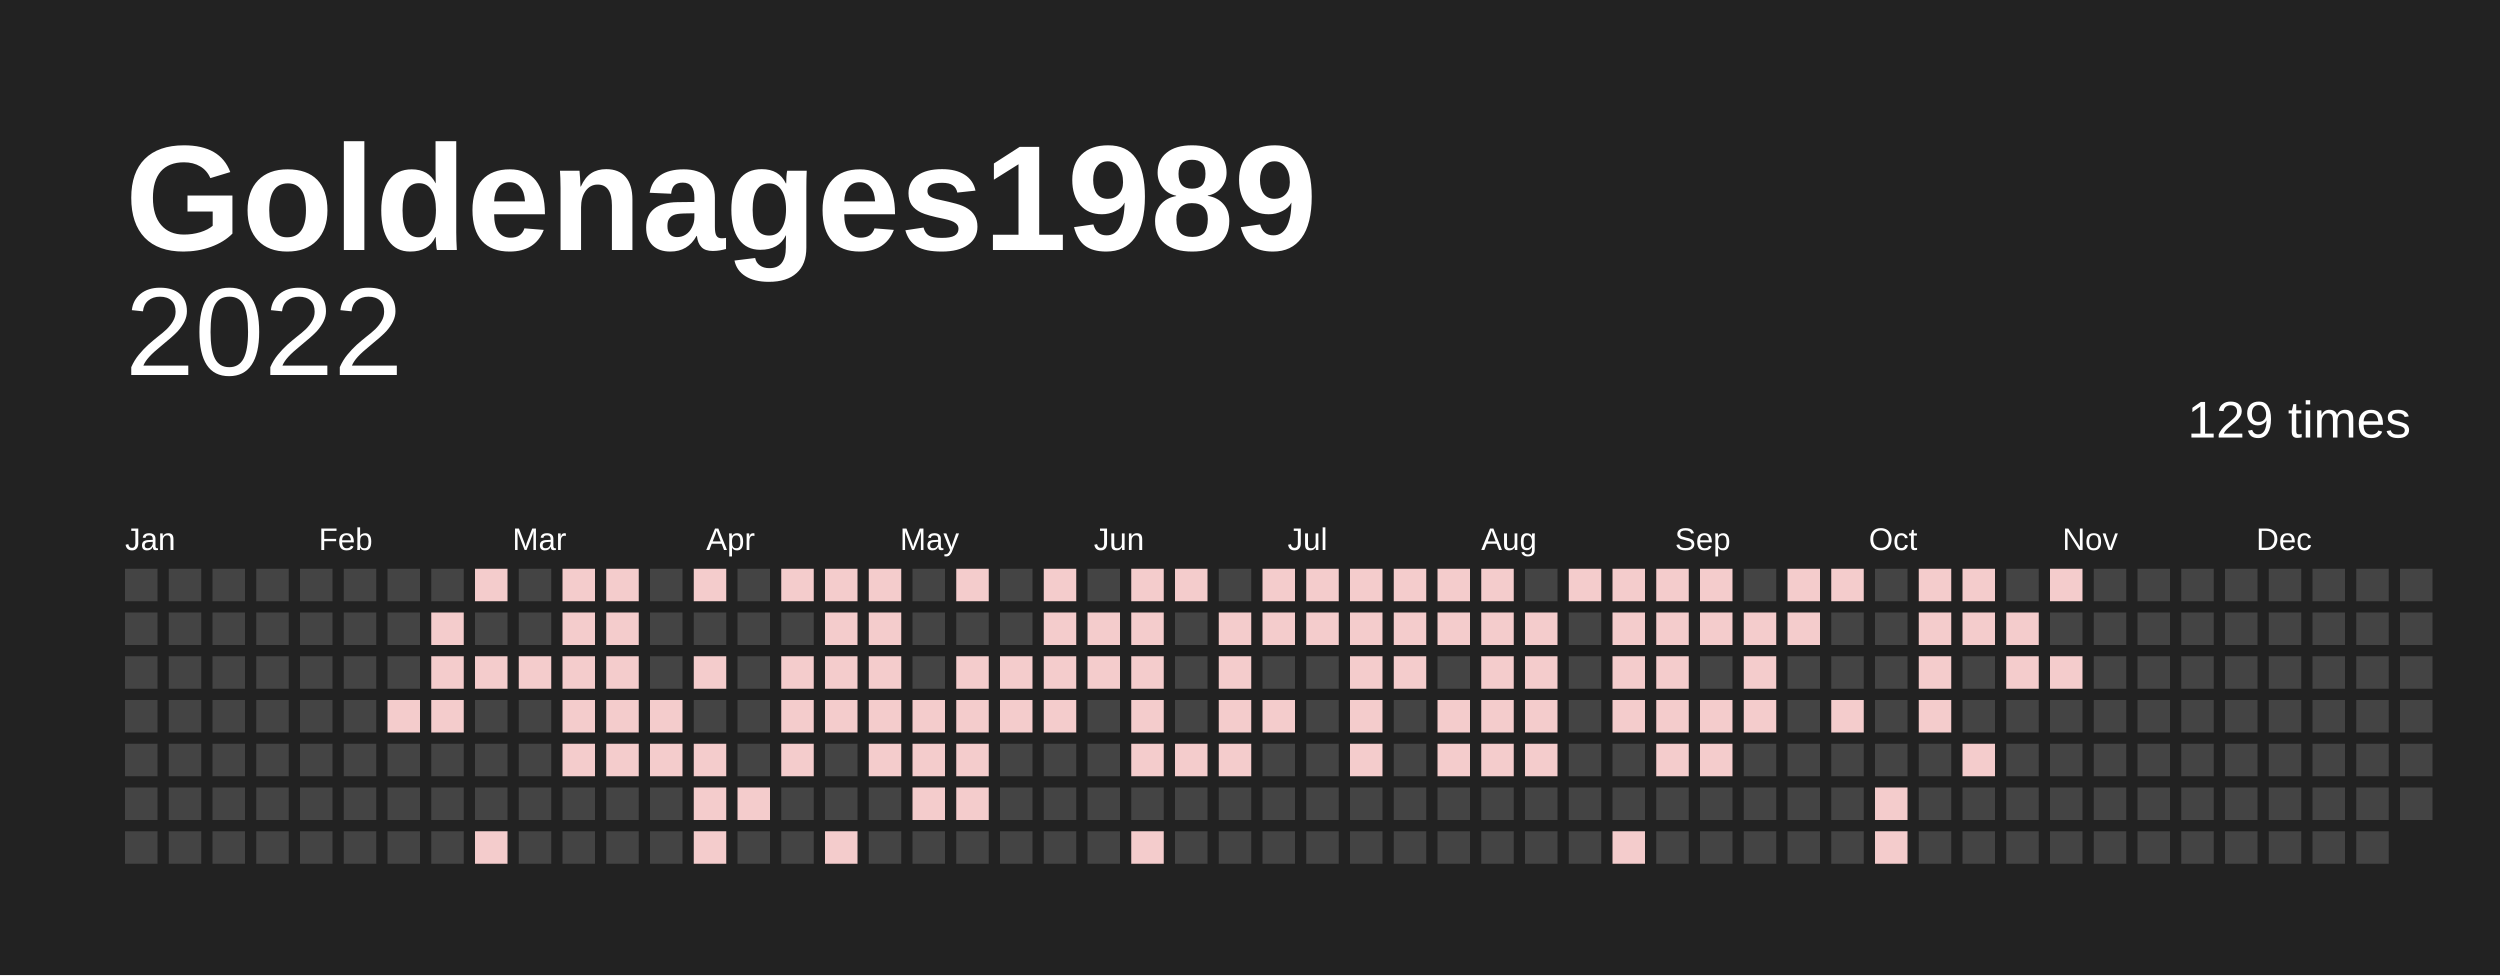
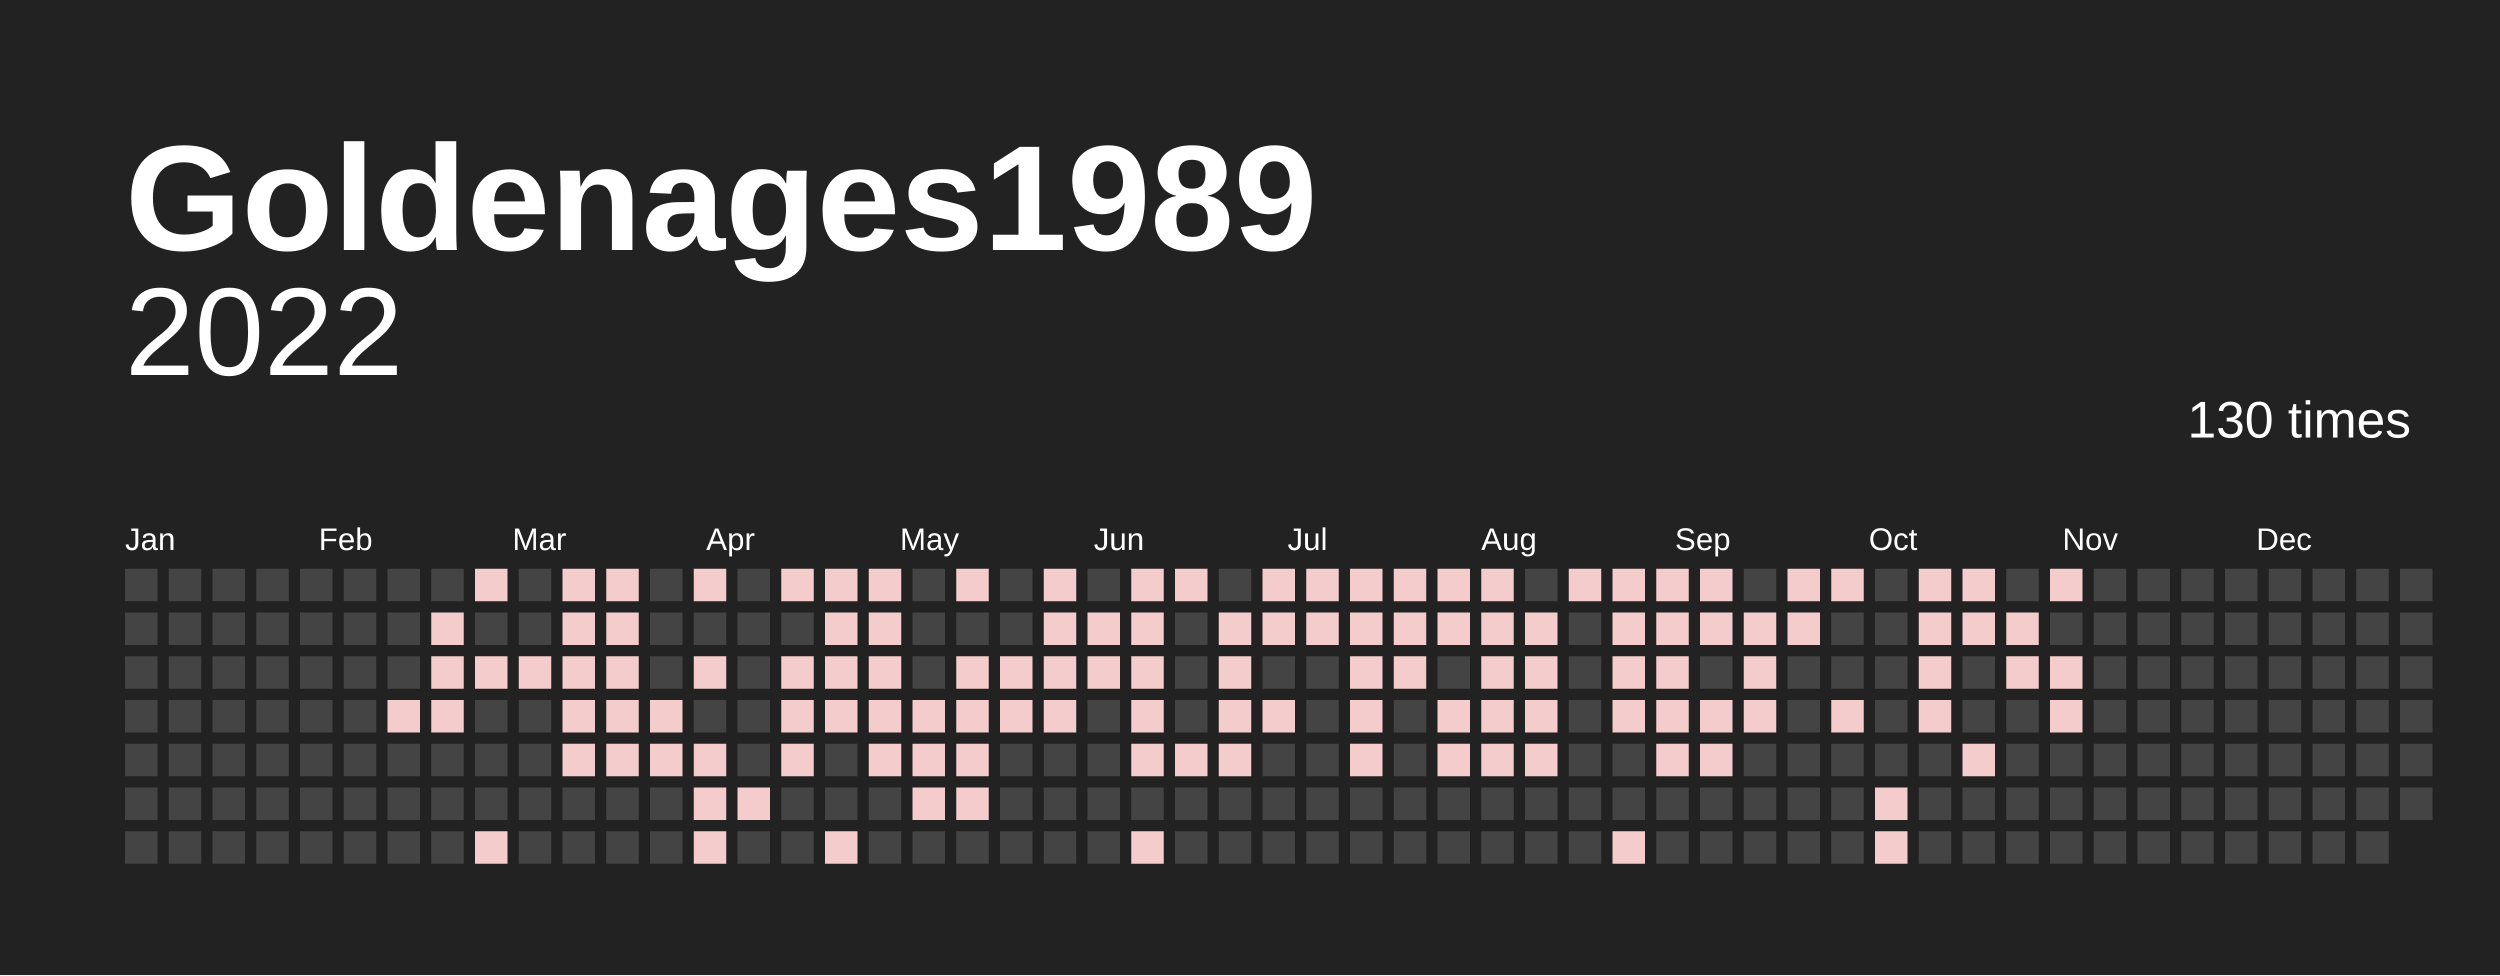
<svg xmlns="http://www.w3.org/2000/svg" baseProfile="full" height="78mm" version="1.1" viewBox="0,0,200,78" width="200mm">
  <defs />
  <rect fill="#222222" height="78" width="200" x="0" y="0" />
  <text fill="#FFFFFF" style="font-size:12px; font-family:Arial; font-weight:bold;" x="10" y="20">Goldenages1989</text>
  <text alignment-baseline="hanging" fill="#FFFFFF" style="font-size:10.0px; font-family:Arial;" x="10" y="30">2022</text>
-   <text alignment-baseline="hanging" fill="#FFFFFF" style="font-size:4.125px; font-family:Arial;" x="175" y="35">129 times</text>
+   <text alignment-baseline="hanging" fill="#FFFFFF" style="font-size:4.125px; font-family:Arial;" x="175" y="35">130 times</text>
  <text fill="#FFFFFF" style="font-size:2.5px; font-family:Arial" x="10.0" y="44">Jan</text>
  <text fill="#FFFFFF" style="font-size:2.5px; font-family:Arial" x="25.5" y="44">Feb</text>
  <text fill="#FFFFFF" style="font-size:2.5px; font-family:Arial" x="41.0" y="44">Mar</text>
  <text fill="#FFFFFF" style="font-size:2.5px; font-family:Arial" x="56.5" y="44">Apr</text>
  <text fill="#FFFFFF" style="font-size:2.5px; font-family:Arial" x="72.0" y="44">May</text>
  <text fill="#FFFFFF" style="font-size:2.5px; font-family:Arial" x="87.5" y="44">Jun</text>
  <text fill="#FFFFFF" style="font-size:2.5px; font-family:Arial" x="103.0" y="44">Jul</text>
  <text fill="#FFFFFF" style="font-size:2.5px; font-family:Arial" x="118.5" y="44">Aug</text>
  <text fill="#FFFFFF" style="font-size:2.5px; font-family:Arial" x="134.0" y="44">Sep</text>
  <text fill="#FFFFFF" style="font-size:2.5px; font-family:Arial" x="149.5" y="44">Oct</text>
  <text fill="#FFFFFF" style="font-size:2.5px; font-family:Arial" x="165.0" y="44">Nov</text>
  <text fill="#FFFFFF" style="font-size:2.5px; font-family:Arial" x="180.5" y="44">Dec</text>
  <rect fill="#444444" height="2.6" width="2.6" x="10.0" y="45.5" />
  <rect fill="#444444" height="2.6" width="2.6" x="10.0" y="49.0" />
  <rect fill="#444444" height="2.6" width="2.6" x="10.0" y="52.5" />
  <rect fill="#444444" height="2.6" width="2.6" x="10.0" y="56.0" />
  <rect fill="#444444" height="2.6" width="2.6" x="10.0" y="59.5" />
  <rect fill="#444444" height="2.6" width="2.6" x="10.0" y="63.0" />
  <rect fill="#444444" height="2.6" width="2.6" x="10.0" y="66.5" />
  <rect fill="#444444" height="2.6" width="2.6" x="13.5" y="45.5" />
  <rect fill="#444444" height="2.6" width="2.6" x="13.5" y="49.0" />
  <rect fill="#444444" height="2.6" width="2.6" x="13.5" y="52.5" />
  <rect fill="#444444" height="2.6" width="2.6" x="13.5" y="56.0" />
  <rect fill="#444444" height="2.6" width="2.6" x="13.5" y="59.5" />
  <rect fill="#444444" height="2.6" width="2.6" x="13.5" y="63.0" />
  <rect fill="#444444" height="2.6" width="2.6" x="13.5" y="66.5" />
  <rect fill="#444444" height="2.6" width="2.6" x="17.0" y="45.5" />
  <rect fill="#444444" height="2.6" width="2.6" x="17.0" y="49.0" />
  <rect fill="#444444" height="2.6" width="2.6" x="17.0" y="52.5" />
  <rect fill="#444444" height="2.6" width="2.6" x="17.0" y="56.0" />
  <rect fill="#444444" height="2.6" width="2.6" x="17.0" y="59.5" />
  <rect fill="#444444" height="2.6" width="2.6" x="17.0" y="63.0" />
  <rect fill="#444444" height="2.6" width="2.6" x="17.0" y="66.5" />
  <rect fill="#444444" height="2.6" width="2.6" x="20.5" y="45.5" />
  <rect fill="#444444" height="2.6" width="2.6" x="20.5" y="49.0" />
  <rect fill="#444444" height="2.6" width="2.6" x="20.5" y="52.5" />
  <rect fill="#444444" height="2.6" width="2.6" x="20.5" y="56.0" />
  <rect fill="#444444" height="2.6" width="2.6" x="20.5" y="59.5" />
  <rect fill="#444444" height="2.6" width="2.6" x="20.5" y="63.0" />
  <rect fill="#444444" height="2.6" width="2.6" x="20.5" y="66.5" />
  <rect fill="#444444" height="2.6" width="2.6" x="24.0" y="45.5" />
  <rect fill="#444444" height="2.6" width="2.6" x="24.0" y="49.0" />
  <rect fill="#444444" height="2.6" width="2.6" x="24.0" y="52.5" />
  <rect fill="#444444" height="2.6" width="2.6" x="24.0" y="56.0" />
  <rect fill="#444444" height="2.6" width="2.6" x="24.0" y="59.5" />
  <rect fill="#444444" height="2.6" width="2.6" x="24.0" y="63.0" />
  <rect fill="#444444" height="2.6" width="2.6" x="24.0" y="66.5" />
  <rect fill="#444444" height="2.6" width="2.6" x="27.5" y="45.5" />
  <rect fill="#444444" height="2.6" width="2.6" x="27.5" y="49.0" />
  <rect fill="#444444" height="2.6" width="2.6" x="27.5" y="52.5" />
  <rect fill="#444444" height="2.6" width="2.6" x="27.5" y="56.0" />
  <rect fill="#444444" height="2.6" width="2.6" x="27.5" y="59.5" />
  <rect fill="#444444" height="2.6" width="2.6" x="27.5" y="63.0" />
  <rect fill="#444444" height="2.6" width="2.6" x="27.5" y="66.5" />
  <rect fill="#444444" height="2.6" width="2.6" x="31.0" y="45.5" />
  <rect fill="#444444" height="2.6" width="2.6" x="31.0" y="49.0" />
  <rect fill="#444444" height="2.6" width="2.6" x="31.0" y="52.5" />
  <rect fill="#f4cccc" height="2.6" width="2.6" x="31.0" y="56.0" />
  <rect fill="#444444" height="2.6" width="2.6" x="31.0" y="59.5" />
  <rect fill="#444444" height="2.6" width="2.6" x="31.0" y="63.0" />
  <rect fill="#444444" height="2.6" width="2.6" x="31.0" y="66.5" />
  <rect fill="#444444" height="2.6" width="2.6" x="34.5" y="45.5" />
  <rect fill="#f4cccc" height="2.6" width="2.6" x="34.5" y="49.0" />
  <rect fill="#f4cccc" height="2.6" width="2.6" x="34.5" y="52.5" />
  <rect fill="#f4cccc" height="2.6" width="2.6" x="34.5" y="56.0" />
  <rect fill="#444444" height="2.6" width="2.6" x="34.5" y="59.5" />
  <rect fill="#444444" height="2.6" width="2.6" x="34.5" y="63.0" />
  <rect fill="#444444" height="2.6" width="2.6" x="34.5" y="66.5" />
  <rect fill="#f4cccc" height="2.6" width="2.6" x="38.0" y="45.5" />
  <rect fill="#444444" height="2.6" width="2.6" x="38.0" y="49.0" />
  <rect fill="#f4cccc" height="2.6" width="2.6" x="38.0" y="52.5" />
  <rect fill="#444444" height="2.6" width="2.6" x="38.0" y="56.0" />
  <rect fill="#444444" height="2.6" width="2.6" x="38.0" y="59.5" />
  <rect fill="#444444" height="2.6" width="2.6" x="38.0" y="63.0" />
  <rect fill="#f4cccc" height="2.6" width="2.6" x="38.0" y="66.5" />
  <rect fill="#444444" height="2.6" width="2.6" x="41.5" y="45.5" />
  <rect fill="#444444" height="2.6" width="2.6" x="41.5" y="49.0" />
  <rect fill="#f4cccc" height="2.6" width="2.6" x="41.5" y="52.5" />
  <rect fill="#444444" height="2.6" width="2.6" x="41.5" y="56.0" />
  <rect fill="#444444" height="2.6" width="2.6" x="41.5" y="59.5" />
  <rect fill="#444444" height="2.6" width="2.6" x="41.5" y="63.0" />
  <rect fill="#444444" height="2.6" width="2.6" x="41.5" y="66.5" />
  <rect fill="#f4cccc" height="2.6" width="2.6" x="45.0" y="45.5" />
  <rect fill="#f4cccc" height="2.6" width="2.6" x="45.0" y="49.0" />
  <rect fill="#f4cccc" height="2.6" width="2.6" x="45.0" y="52.5" />
  <rect fill="#f4cccc" height="2.6" width="2.6" x="45.0" y="56.0" />
  <rect fill="#f4cccc" height="2.6" width="2.6" x="45.0" y="59.5" />
  <rect fill="#444444" height="2.6" width="2.6" x="45.0" y="63.0" />
  <rect fill="#444444" height="2.6" width="2.6" x="45.0" y="66.5" />
  <rect fill="#f4cccc" height="2.6" width="2.6" x="48.5" y="45.5" />
  <rect fill="#f4cccc" height="2.6" width="2.6" x="48.5" y="49.0" />
  <rect fill="#f4cccc" height="2.6" width="2.6" x="48.5" y="52.5" />
  <rect fill="#f4cccc" height="2.6" width="2.6" x="48.5" y="56.0" />
  <rect fill="#f4cccc" height="2.6" width="2.6" x="48.5" y="59.5" />
  <rect fill="#444444" height="2.6" width="2.6" x="48.5" y="63.0" />
  <rect fill="#444444" height="2.6" width="2.6" x="48.5" y="66.5" />
  <rect fill="#444444" height="2.6" width="2.6" x="52.0" y="45.5" />
  <rect fill="#444444" height="2.6" width="2.6" x="52.0" y="49.0" />
  <rect fill="#444444" height="2.6" width="2.6" x="52.0" y="52.5" />
  <rect fill="#f4cccc" height="2.6" width="2.6" x="52.0" y="56.0" />
  <rect fill="#f4cccc" height="2.6" width="2.6" x="52.0" y="59.5" />
  <rect fill="#444444" height="2.6" width="2.6" x="52.0" y="63.0" />
  <rect fill="#444444" height="2.6" width="2.6" x="52.0" y="66.5" />
  <rect fill="#f4cccc" height="2.6" width="2.6" x="55.5" y="45.5" />
  <rect fill="#444444" height="2.6" width="2.6" x="55.5" y="49.0" />
  <rect fill="#f4cccc" height="2.6" width="2.6" x="55.5" y="52.5" />
  <rect fill="#444444" height="2.6" width="2.6" x="55.5" y="56.0" />
  <rect fill="#f4cccc" height="2.6" width="2.6" x="55.5" y="59.5" />
  <rect fill="#f4cccc" height="2.6" width="2.6" x="55.5" y="63.0" />
  <rect fill="#f4cccc" height="2.6" width="2.6" x="55.5" y="66.5" />
  <rect fill="#444444" height="2.6" width="2.6" x="59.0" y="45.5" />
  <rect fill="#444444" height="2.6" width="2.6" x="59.0" y="49.0" />
  <rect fill="#444444" height="2.6" width="2.6" x="59.0" y="52.5" />
  <rect fill="#444444" height="2.6" width="2.6" x="59.0" y="56.0" />
  <rect fill="#444444" height="2.6" width="2.6" x="59.0" y="59.5" />
  <rect fill="#f4cccc" height="2.6" width="2.6" x="59.0" y="63.0" />
  <rect fill="#444444" height="2.6" width="2.6" x="59.0" y="66.5" />
  <rect fill="#f4cccc" height="2.6" width="2.6" x="62.5" y="45.5" />
  <rect fill="#444444" height="2.6" width="2.6" x="62.5" y="49.0" />
  <rect fill="#f4cccc" height="2.6" width="2.6" x="62.5" y="52.5" />
  <rect fill="#f4cccc" height="2.6" width="2.6" x="62.5" y="56.0" />
  <rect fill="#f4cccc" height="2.6" width="2.6" x="62.5" y="59.5" />
  <rect fill="#444444" height="2.6" width="2.6" x="62.5" y="63.0" />
  <rect fill="#444444" height="2.6" width="2.6" x="62.5" y="66.5" />
  <rect fill="#f4cccc" height="2.6" width="2.6" x="66.0" y="45.5" />
  <rect fill="#f4cccc" height="2.6" width="2.6" x="66.0" y="49.0" />
  <rect fill="#f4cccc" height="2.6" width="2.6" x="66.0" y="52.5" />
  <rect fill="#f4cccc" height="2.6" width="2.6" x="66.0" y="56.0" />
  <rect fill="#444444" height="2.6" width="2.6" x="66.0" y="59.5" />
  <rect fill="#444444" height="2.6" width="2.6" x="66.0" y="63.0" />
  <rect fill="#f4cccc" height="2.6" width="2.6" x="66.0" y="66.5" />
  <rect fill="#f4cccc" height="2.6" width="2.6" x="69.5" y="45.5" />
  <rect fill="#f4cccc" height="2.6" width="2.6" x="69.5" y="49.0" />
  <rect fill="#f4cccc" height="2.6" width="2.6" x="69.5" y="52.5" />
  <rect fill="#f4cccc" height="2.6" width="2.6" x="69.5" y="56.0" />
  <rect fill="#f4cccc" height="2.6" width="2.6" x="69.5" y="59.5" />
  <rect fill="#444444" height="2.6" width="2.6" x="69.5" y="63.0" />
  <rect fill="#444444" height="2.6" width="2.6" x="69.5" y="66.5" />
  <rect fill="#444444" height="2.6" width="2.6" x="73.0" y="45.5" />
  <rect fill="#444444" height="2.6" width="2.6" x="73.0" y="49.0" />
  <rect fill="#444444" height="2.6" width="2.6" x="73.0" y="52.5" />
  <rect fill="#f4cccc" height="2.6" width="2.6" x="73.0" y="56.0" />
  <rect fill="#f4cccc" height="2.6" width="2.6" x="73.0" y="59.5" />
  <rect fill="#f4cccc" height="2.6" width="2.6" x="73.0" y="63.0" />
  <rect fill="#444444" height="2.6" width="2.6" x="73.0" y="66.5" />
  <rect fill="#f4cccc" height="2.6" width="2.6" x="76.5" y="45.5" />
  <rect fill="#444444" height="2.6" width="2.6" x="76.5" y="49.0" />
  <rect fill="#f4cccc" height="2.6" width="2.6" x="76.5" y="52.5" />
  <rect fill="#f4cccc" height="2.6" width="2.6" x="76.5" y="56.0" />
  <rect fill="#f4cccc" height="2.6" width="2.6" x="76.5" y="59.5" />
  <rect fill="#f4cccc" height="2.6" width="2.6" x="76.5" y="63.0" />
  <rect fill="#444444" height="2.6" width="2.6" x="76.5" y="66.5" />
  <rect fill="#444444" height="2.6" width="2.6" x="80.0" y="45.5" />
  <rect fill="#444444" height="2.6" width="2.6" x="80.0" y="49.0" />
  <rect fill="#f4cccc" height="2.6" width="2.6" x="80.0" y="52.5" />
  <rect fill="#f4cccc" height="2.6" width="2.6" x="80.0" y="56.0" />
  <rect fill="#444444" height="2.6" width="2.6" x="80.0" y="59.5" />
  <rect fill="#444444" height="2.6" width="2.6" x="80.0" y="63.0" />
  <rect fill="#444444" height="2.6" width="2.6" x="80.0" y="66.5" />
  <rect fill="#f4cccc" height="2.6" width="2.6" x="83.5" y="45.5" />
  <rect fill="#f4cccc" height="2.6" width="2.6" x="83.5" y="49.0" />
  <rect fill="#f4cccc" height="2.6" width="2.6" x="83.5" y="52.5" />
  <rect fill="#f4cccc" height="2.6" width="2.6" x="83.5" y="56.0" />
  <rect fill="#444444" height="2.6" width="2.6" x="83.5" y="59.5" />
  <rect fill="#444444" height="2.6" width="2.6" x="83.5" y="63.0" />
  <rect fill="#444444" height="2.6" width="2.6" x="83.5" y="66.5" />
  <rect fill="#444444" height="2.6" width="2.6" x="87.0" y="45.5" />
  <rect fill="#f4cccc" height="2.6" width="2.6" x="87.0" y="49.0" />
  <rect fill="#f4cccc" height="2.6" width="2.6" x="87.0" y="52.5" />
  <rect fill="#444444" height="2.6" width="2.6" x="87.0" y="56.0" />
  <rect fill="#444444" height="2.6" width="2.6" x="87.0" y="59.5" />
  <rect fill="#444444" height="2.6" width="2.6" x="87.0" y="63.0" />
  <rect fill="#444444" height="2.6" width="2.6" x="87.0" y="66.5" />
  <rect fill="#f4cccc" height="2.6" width="2.6" x="90.5" y="45.5" />
  <rect fill="#f4cccc" height="2.6" width="2.6" x="90.5" y="49.0" />
  <rect fill="#f4cccc" height="2.6" width="2.6" x="90.5" y="52.5" />
  <rect fill="#f4cccc" height="2.6" width="2.6" x="90.5" y="56.0" />
  <rect fill="#f4cccc" height="2.6" width="2.6" x="90.5" y="59.5" />
  <rect fill="#444444" height="2.6" width="2.6" x="90.5" y="63.0" />
  <rect fill="#f4cccc" height="2.6" width="2.6" x="90.5" y="66.5" />
  <rect fill="#f4cccc" height="2.6" width="2.6" x="94.0" y="45.5" />
  <rect fill="#444444" height="2.6" width="2.6" x="94.0" y="49.0" />
  <rect fill="#444444" height="2.6" width="2.6" x="94.0" y="52.5" />
  <rect fill="#444444" height="2.6" width="2.6" x="94.0" y="56.0" />
  <rect fill="#f4cccc" height="2.6" width="2.6" x="94.0" y="59.5" />
  <rect fill="#444444" height="2.6" width="2.6" x="94.0" y="63.0" />
  <rect fill="#444444" height="2.6" width="2.6" x="94.0" y="66.5" />
  <rect fill="#444444" height="2.6" width="2.6" x="97.5" y="45.5" />
  <rect fill="#f4cccc" height="2.6" width="2.6" x="97.5" y="49.0" />
  <rect fill="#f4cccc" height="2.6" width="2.6" x="97.5" y="52.5" />
  <rect fill="#f4cccc" height="2.6" width="2.6" x="97.5" y="56.0" />
  <rect fill="#f4cccc" height="2.6" width="2.6" x="97.5" y="59.5" />
  <rect fill="#444444" height="2.6" width="2.6" x="97.5" y="63.0" />
  <rect fill="#444444" height="2.6" width="2.6" x="97.5" y="66.5" />
  <rect fill="#f4cccc" height="2.6" width="2.6" x="101.0" y="45.5" />
  <rect fill="#f4cccc" height="2.6" width="2.6" x="101.0" y="49.0" />
  <rect fill="#444444" height="2.6" width="2.6" x="101.0" y="52.5" />
  <rect fill="#f4cccc" height="2.6" width="2.6" x="101.0" y="56.0" />
  <rect fill="#444444" height="2.6" width="2.6" x="101.0" y="59.5" />
  <rect fill="#444444" height="2.6" width="2.6" x="101.0" y="63.0" />
  <rect fill="#444444" height="2.6" width="2.6" x="101.0" y="66.5" />
  <rect fill="#f4cccc" height="2.6" width="2.6" x="104.5" y="45.5" />
  <rect fill="#f4cccc" height="2.6" width="2.6" x="104.5" y="49.0" />
  <rect fill="#444444" height="2.6" width="2.6" x="104.5" y="52.5" />
  <rect fill="#444444" height="2.6" width="2.6" x="104.5" y="56.0" />
  <rect fill="#444444" height="2.6" width="2.6" x="104.5" y="59.5" />
  <rect fill="#444444" height="2.6" width="2.6" x="104.5" y="63.0" />
  <rect fill="#444444" height="2.6" width="2.6" x="104.5" y="66.5" />
  <rect fill="#f4cccc" height="2.6" width="2.6" x="108.0" y="45.5" />
  <rect fill="#f4cccc" height="2.6" width="2.6" x="108.0" y="49.0" />
  <rect fill="#f4cccc" height="2.6" width="2.6" x="108.0" y="52.5" />
  <rect fill="#f4cccc" height="2.6" width="2.6" x="108.0" y="56.0" />
  <rect fill="#f4cccc" height="2.6" width="2.6" x="108.0" y="59.5" />
  <rect fill="#444444" height="2.6" width="2.6" x="108.0" y="63.0" />
  <rect fill="#444444" height="2.6" width="2.6" x="108.0" y="66.5" />
  <rect fill="#f4cccc" height="2.6" width="2.6" x="111.5" y="45.5" />
  <rect fill="#f4cccc" height="2.6" width="2.6" x="111.5" y="49.0" />
  <rect fill="#f4cccc" height="2.6" width="2.6" x="111.5" y="52.5" />
  <rect fill="#444444" height="2.6" width="2.6" x="111.5" y="56.0" />
  <rect fill="#444444" height="2.6" width="2.6" x="111.5" y="59.5" />
  <rect fill="#444444" height="2.6" width="2.6" x="111.5" y="63.0" />
  <rect fill="#444444" height="2.6" width="2.6" x="111.5" y="66.5" />
  <rect fill="#f4cccc" height="2.6" width="2.6" x="115.0" y="45.5" />
  <rect fill="#f4cccc" height="2.6" width="2.6" x="115.0" y="49.0" />
  <rect fill="#444444" height="2.6" width="2.6" x="115.0" y="52.5" />
  <rect fill="#f4cccc" height="2.6" width="2.6" x="115.0" y="56.0" />
  <rect fill="#f4cccc" height="2.6" width="2.6" x="115.0" y="59.5" />
  <rect fill="#444444" height="2.6" width="2.6" x="115.0" y="63.0" />
  <rect fill="#444444" height="2.6" width="2.6" x="115.0" y="66.5" />
  <rect fill="#f4cccc" height="2.6" width="2.6" x="118.5" y="45.5" />
  <rect fill="#f4cccc" height="2.6" width="2.6" x="118.5" y="49.0" />
  <rect fill="#f4cccc" height="2.6" width="2.6" x="118.5" y="52.5" />
  <rect fill="#f4cccc" height="2.6" width="2.6" x="118.5" y="56.0" />
  <rect fill="#f4cccc" height="2.6" width="2.6" x="118.5" y="59.5" />
  <rect fill="#444444" height="2.6" width="2.6" x="118.5" y="63.0" />
  <rect fill="#444444" height="2.6" width="2.6" x="118.5" y="66.5" />
  <rect fill="#444444" height="2.6" width="2.6" x="122.0" y="45.5" />
  <rect fill="#f4cccc" height="2.6" width="2.6" x="122.0" y="49.0" />
  <rect fill="#f4cccc" height="2.6" width="2.6" x="122.0" y="52.5" />
  <rect fill="#f4cccc" height="2.6" width="2.6" x="122.0" y="56.0" />
  <rect fill="#f4cccc" height="2.6" width="2.6" x="122.0" y="59.5" />
  <rect fill="#444444" height="2.6" width="2.6" x="122.0" y="63.0" />
  <rect fill="#444444" height="2.6" width="2.6" x="122.0" y="66.5" />
  <rect fill="#f4cccc" height="2.6" width="2.6" x="125.5" y="45.5" />
  <rect fill="#444444" height="2.6" width="2.6" x="125.5" y="49.0" />
  <rect fill="#444444" height="2.6" width="2.6" x="125.5" y="52.5" />
  <rect fill="#444444" height="2.6" width="2.6" x="125.5" y="56.0" />
  <rect fill="#444444" height="2.6" width="2.6" x="125.5" y="59.5" />
  <rect fill="#444444" height="2.6" width="2.6" x="125.5" y="63.0" />
  <rect fill="#444444" height="2.6" width="2.6" x="125.5" y="66.5" />
  <rect fill="#f4cccc" height="2.6" width="2.6" x="129.0" y="45.5" />
  <rect fill="#f4cccc" height="2.6" width="2.6" x="129.0" y="49.0" />
  <rect fill="#f4cccc" height="2.6" width="2.6" x="129.0" y="52.5" />
  <rect fill="#f4cccc" height="2.6" width="2.6" x="129.0" y="56.0" />
  <rect fill="#444444" height="2.6" width="2.6" x="129.0" y="59.5" />
  <rect fill="#444444" height="2.6" width="2.6" x="129.0" y="63.0" />
  <rect fill="#f4cccc" height="2.6" width="2.6" x="129.0" y="66.5" />
  <rect fill="#f4cccc" height="2.6" width="2.6" x="132.5" y="45.5" />
  <rect fill="#f4cccc" height="2.6" width="2.6" x="132.5" y="49.0" />
  <rect fill="#f4cccc" height="2.6" width="2.6" x="132.5" y="52.5" />
  <rect fill="#f4cccc" height="2.6" width="2.6" x="132.5" y="56.0" />
  <rect fill="#f4cccc" height="2.6" width="2.6" x="132.5" y="59.5" />
  <rect fill="#444444" height="2.6" width="2.6" x="132.5" y="63.0" />
  <rect fill="#444444" height="2.6" width="2.6" x="132.5" y="66.5" />
  <rect fill="#f4cccc" height="2.6" width="2.6" x="136.0" y="45.5" />
  <rect fill="#f4cccc" height="2.6" width="2.6" x="136.0" y="49.0" />
  <rect fill="#444444" height="2.6" width="2.6" x="136.0" y="52.5" />
  <rect fill="#f4cccc" height="2.6" width="2.6" x="136.0" y="56.0" />
  <rect fill="#f4cccc" height="2.6" width="2.6" x="136.0" y="59.5" />
  <rect fill="#444444" height="2.6" width="2.6" x="136.0" y="63.0" />
  <rect fill="#444444" height="2.6" width="2.6" x="136.0" y="66.5" />
  <rect fill="#444444" height="2.6" width="2.6" x="139.5" y="45.5" />
  <rect fill="#f4cccc" height="2.6" width="2.6" x="139.5" y="49.0" />
  <rect fill="#f4cccc" height="2.6" width="2.6" x="139.5" y="52.5" />
  <rect fill="#f4cccc" height="2.6" width="2.6" x="139.5" y="56.0" />
  <rect fill="#444444" height="2.6" width="2.6" x="139.5" y="59.5" />
  <rect fill="#444444" height="2.6" width="2.6" x="139.5" y="63.0" />
  <rect fill="#444444" height="2.6" width="2.6" x="139.5" y="66.5" />
  <rect fill="#f4cccc" height="2.6" width="2.6" x="143.0" y="45.5" />
  <rect fill="#f4cccc" height="2.6" width="2.6" x="143.0" y="49.0" />
  <rect fill="#444444" height="2.6" width="2.6" x="143.0" y="52.5" />
  <rect fill="#444444" height="2.6" width="2.6" x="143.0" y="56.0" />
  <rect fill="#444444" height="2.6" width="2.6" x="143.0" y="59.5" />
  <rect fill="#444444" height="2.6" width="2.6" x="143.0" y="63.0" />
  <rect fill="#444444" height="2.6" width="2.6" x="143.0" y="66.5" />
  <rect fill="#f4cccc" height="2.6" width="2.6" x="146.5" y="45.5" />
  <rect fill="#444444" height="2.6" width="2.6" x="146.5" y="49.0" />
  <rect fill="#444444" height="2.6" width="2.6" x="146.5" y="52.5" />
  <rect fill="#f4cccc" height="2.6" width="2.6" x="146.5" y="56.0" />
  <rect fill="#444444" height="2.6" width="2.6" x="146.5" y="59.5" />
  <rect fill="#444444" height="2.6" width="2.6" x="146.5" y="63.0" />
  <rect fill="#444444" height="2.6" width="2.6" x="146.5" y="66.5" />
  <rect fill="#444444" height="2.6" width="2.6" x="150.0" y="45.5" />
  <rect fill="#444444" height="2.6" width="2.6" x="150.0" y="49.0" />
  <rect fill="#444444" height="2.6" width="2.6" x="150.0" y="52.5" />
  <rect fill="#444444" height="2.6" width="2.6" x="150.0" y="56.0" />
  <rect fill="#444444" height="2.6" width="2.6" x="150.0" y="59.5" />
  <rect fill="#f4cccc" height="2.6" width="2.6" x="150.0" y="63.0" />
  <rect fill="#f4cccc" height="2.6" width="2.6" x="150.0" y="66.5" />
  <rect fill="#f4cccc" height="2.6" width="2.6" x="153.5" y="45.5" />
  <rect fill="#f4cccc" height="2.6" width="2.6" x="153.5" y="49.0" />
  <rect fill="#f4cccc" height="2.6" width="2.6" x="153.5" y="52.5" />
  <rect fill="#f4cccc" height="2.6" width="2.6" x="153.5" y="56.0" />
  <rect fill="#444444" height="2.6" width="2.6" x="153.5" y="59.5" />
  <rect fill="#444444" height="2.6" width="2.6" x="153.5" y="63.0" />
  <rect fill="#444444" height="2.6" width="2.6" x="153.5" y="66.5" />
  <rect fill="#f4cccc" height="2.6" width="2.6" x="157.0" y="45.5" />
  <rect fill="#f4cccc" height="2.6" width="2.6" x="157.0" y="49.0" />
  <rect fill="#444444" height="2.6" width="2.6" x="157.0" y="52.5" />
  <rect fill="#444444" height="2.6" width="2.6" x="157.0" y="56.0" />
  <rect fill="#f4cccc" height="2.6" width="2.6" x="157.0" y="59.5" />
  <rect fill="#444444" height="2.6" width="2.6" x="157.0" y="63.0" />
  <rect fill="#444444" height="2.6" width="2.6" x="157.0" y="66.5" />
  <rect fill="#444444" height="2.6" width="2.6" x="160.5" y="45.5" />
  <rect fill="#f4cccc" height="2.6" width="2.6" x="160.5" y="49.0" />
  <rect fill="#f4cccc" height="2.6" width="2.6" x="160.5" y="52.5" />
  <rect fill="#444444" height="2.6" width="2.6" x="160.5" y="56.0" />
  <rect fill="#444444" height="2.6" width="2.6" x="160.5" y="59.5" />
  <rect fill="#444444" height="2.6" width="2.6" x="160.5" y="63.0" />
  <rect fill="#444444" height="2.6" width="2.6" x="160.5" y="66.5" />
  <rect fill="#f4cccc" height="2.6" width="2.6" x="164.0" y="45.5" />
  <rect fill="#444444" height="2.6" width="2.6" x="164.0" y="49.0" />
  <rect fill="#f4cccc" height="2.6" width="2.6" x="164.0" y="52.5" />
-   <rect fill="#444444" height="2.6" width="2.6" x="164.0" y="56.0" />
+   <rect fill="#f4cccc" height="2.6" width="2.6" x="164.0" y="56.0" />
  <rect fill="#444444" height="2.6" width="2.6" x="164.0" y="59.5" />
  <rect fill="#444444" height="2.6" width="2.6" x="164.0" y="63.0" />
  <rect fill="#444444" height="2.6" width="2.6" x="164.0" y="66.5" />
  <rect fill="#444444" height="2.6" width="2.6" x="167.5" y="45.5" />
  <rect fill="#444444" height="2.6" width="2.6" x="167.5" y="49.0" />
  <rect fill="#444444" height="2.6" width="2.6" x="167.5" y="52.5" />
  <rect fill="#444444" height="2.6" width="2.6" x="167.5" y="56.0" />
  <rect fill="#444444" height="2.6" width="2.6" x="167.5" y="59.5" />
  <rect fill="#444444" height="2.6" width="2.6" x="167.5" y="63.0" />
  <rect fill="#444444" height="2.6" width="2.6" x="167.5" y="66.5" />
  <rect fill="#444444" height="2.6" width="2.6" x="171.0" y="45.5" />
  <rect fill="#444444" height="2.6" width="2.6" x="171.0" y="49.0" />
  <rect fill="#444444" height="2.6" width="2.6" x="171.0" y="52.5" />
  <rect fill="#444444" height="2.6" width="2.6" x="171.0" y="56.0" />
  <rect fill="#444444" height="2.6" width="2.6" x="171.0" y="59.5" />
  <rect fill="#444444" height="2.6" width="2.6" x="171.0" y="63.0" />
  <rect fill="#444444" height="2.6" width="2.6" x="171.0" y="66.5" />
  <rect fill="#444444" height="2.6" width="2.6" x="174.5" y="45.5" />
  <rect fill="#444444" height="2.6" width="2.6" x="174.5" y="49.0" />
  <rect fill="#444444" height="2.6" width="2.6" x="174.5" y="52.5" />
  <rect fill="#444444" height="2.6" width="2.6" x="174.5" y="56.0" />
  <rect fill="#444444" height="2.6" width="2.6" x="174.5" y="59.5" />
  <rect fill="#444444" height="2.6" width="2.6" x="174.5" y="63.0" />
  <rect fill="#444444" height="2.6" width="2.6" x="174.5" y="66.5" />
  <rect fill="#444444" height="2.6" width="2.6" x="178.0" y="45.5" />
  <rect fill="#444444" height="2.6" width="2.6" x="178.0" y="49.0" />
  <rect fill="#444444" height="2.6" width="2.6" x="178.0" y="52.5" />
  <rect fill="#444444" height="2.6" width="2.6" x="178.0" y="56.0" />
  <rect fill="#444444" height="2.6" width="2.6" x="178.0" y="59.5" />
  <rect fill="#444444" height="2.6" width="2.6" x="178.0" y="63.0" />
  <rect fill="#444444" height="2.6" width="2.6" x="178.0" y="66.5" />
  <rect fill="#444444" height="2.6" width="2.6" x="181.5" y="45.5" />
  <rect fill="#444444" height="2.6" width="2.6" x="181.5" y="49.0" />
  <rect fill="#444444" height="2.6" width="2.6" x="181.5" y="52.5" />
  <rect fill="#444444" height="2.6" width="2.6" x="181.5" y="56.0" />
  <rect fill="#444444" height="2.6" width="2.6" x="181.5" y="59.5" />
  <rect fill="#444444" height="2.6" width="2.6" x="181.5" y="63.0" />
  <rect fill="#444444" height="2.6" width="2.6" x="181.5" y="66.5" />
  <rect fill="#444444" height="2.6" width="2.6" x="185.0" y="45.5" />
  <rect fill="#444444" height="2.6" width="2.6" x="185.0" y="49.0" />
  <rect fill="#444444" height="2.6" width="2.6" x="185.0" y="52.5" />
  <rect fill="#444444" height="2.6" width="2.6" x="185.0" y="56.0" />
  <rect fill="#444444" height="2.6" width="2.6" x="185.0" y="59.5" />
  <rect fill="#444444" height="2.6" width="2.6" x="185.0" y="63.0" />
  <rect fill="#444444" height="2.6" width="2.6" x="185.0" y="66.5" />
  <rect fill="#444444" height="2.6" width="2.6" x="188.5" y="45.5" />
  <rect fill="#444444" height="2.6" width="2.6" x="188.5" y="49.0" />
  <rect fill="#444444" height="2.6" width="2.6" x="188.5" y="52.5" />
  <rect fill="#444444" height="2.6" width="2.6" x="188.5" y="56.0" />
  <rect fill="#444444" height="2.6" width="2.6" x="188.5" y="59.5" />
  <rect fill="#444444" height="2.6" width="2.6" x="188.5" y="63.0" />
  <rect fill="#444444" height="2.6" width="2.6" x="188.5" y="66.5" />
  <rect fill="#444444" height="2.6" width="2.6" x="192.0" y="45.5" />
  <rect fill="#444444" height="2.6" width="2.6" x="192.0" y="49.0" />
  <rect fill="#444444" height="2.6" width="2.6" x="192.0" y="52.5" />
  <rect fill="#444444" height="2.6" width="2.6" x="192.0" y="56.0" />
  <rect fill="#444444" height="2.6" width="2.6" x="192.0" y="59.5" />
  <rect fill="#444444" height="2.6" width="2.6" x="192.0" y="63.0" />
</svg>
